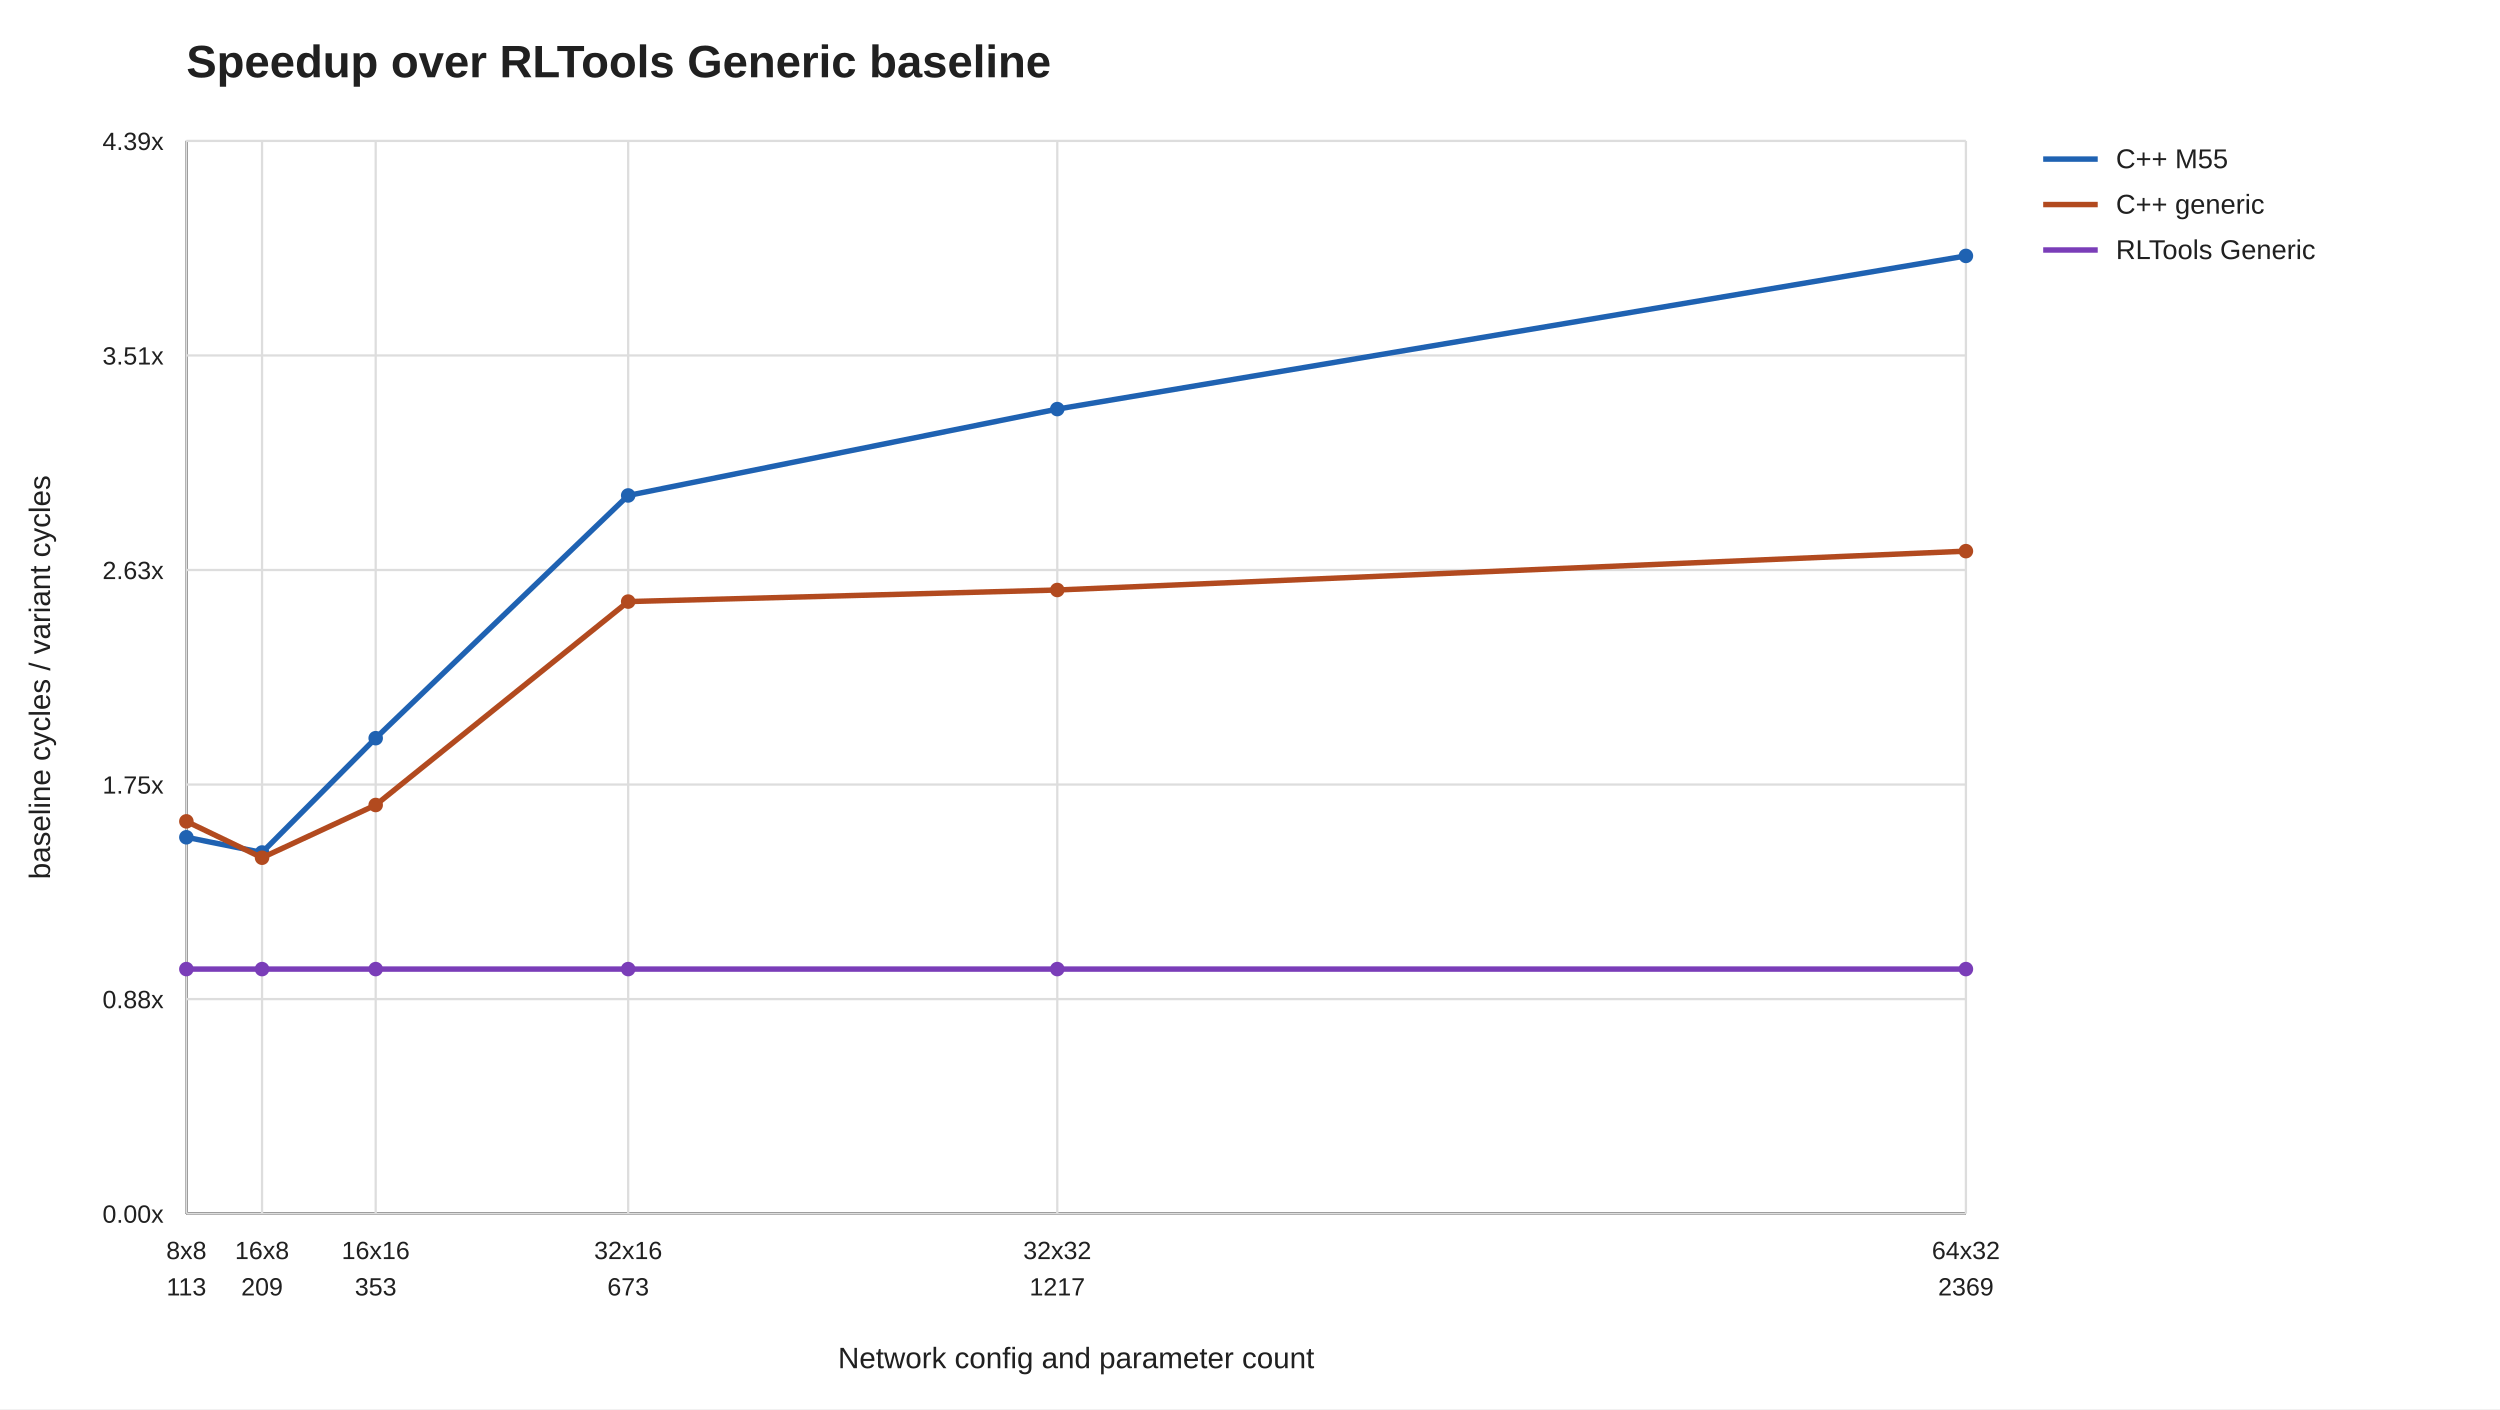
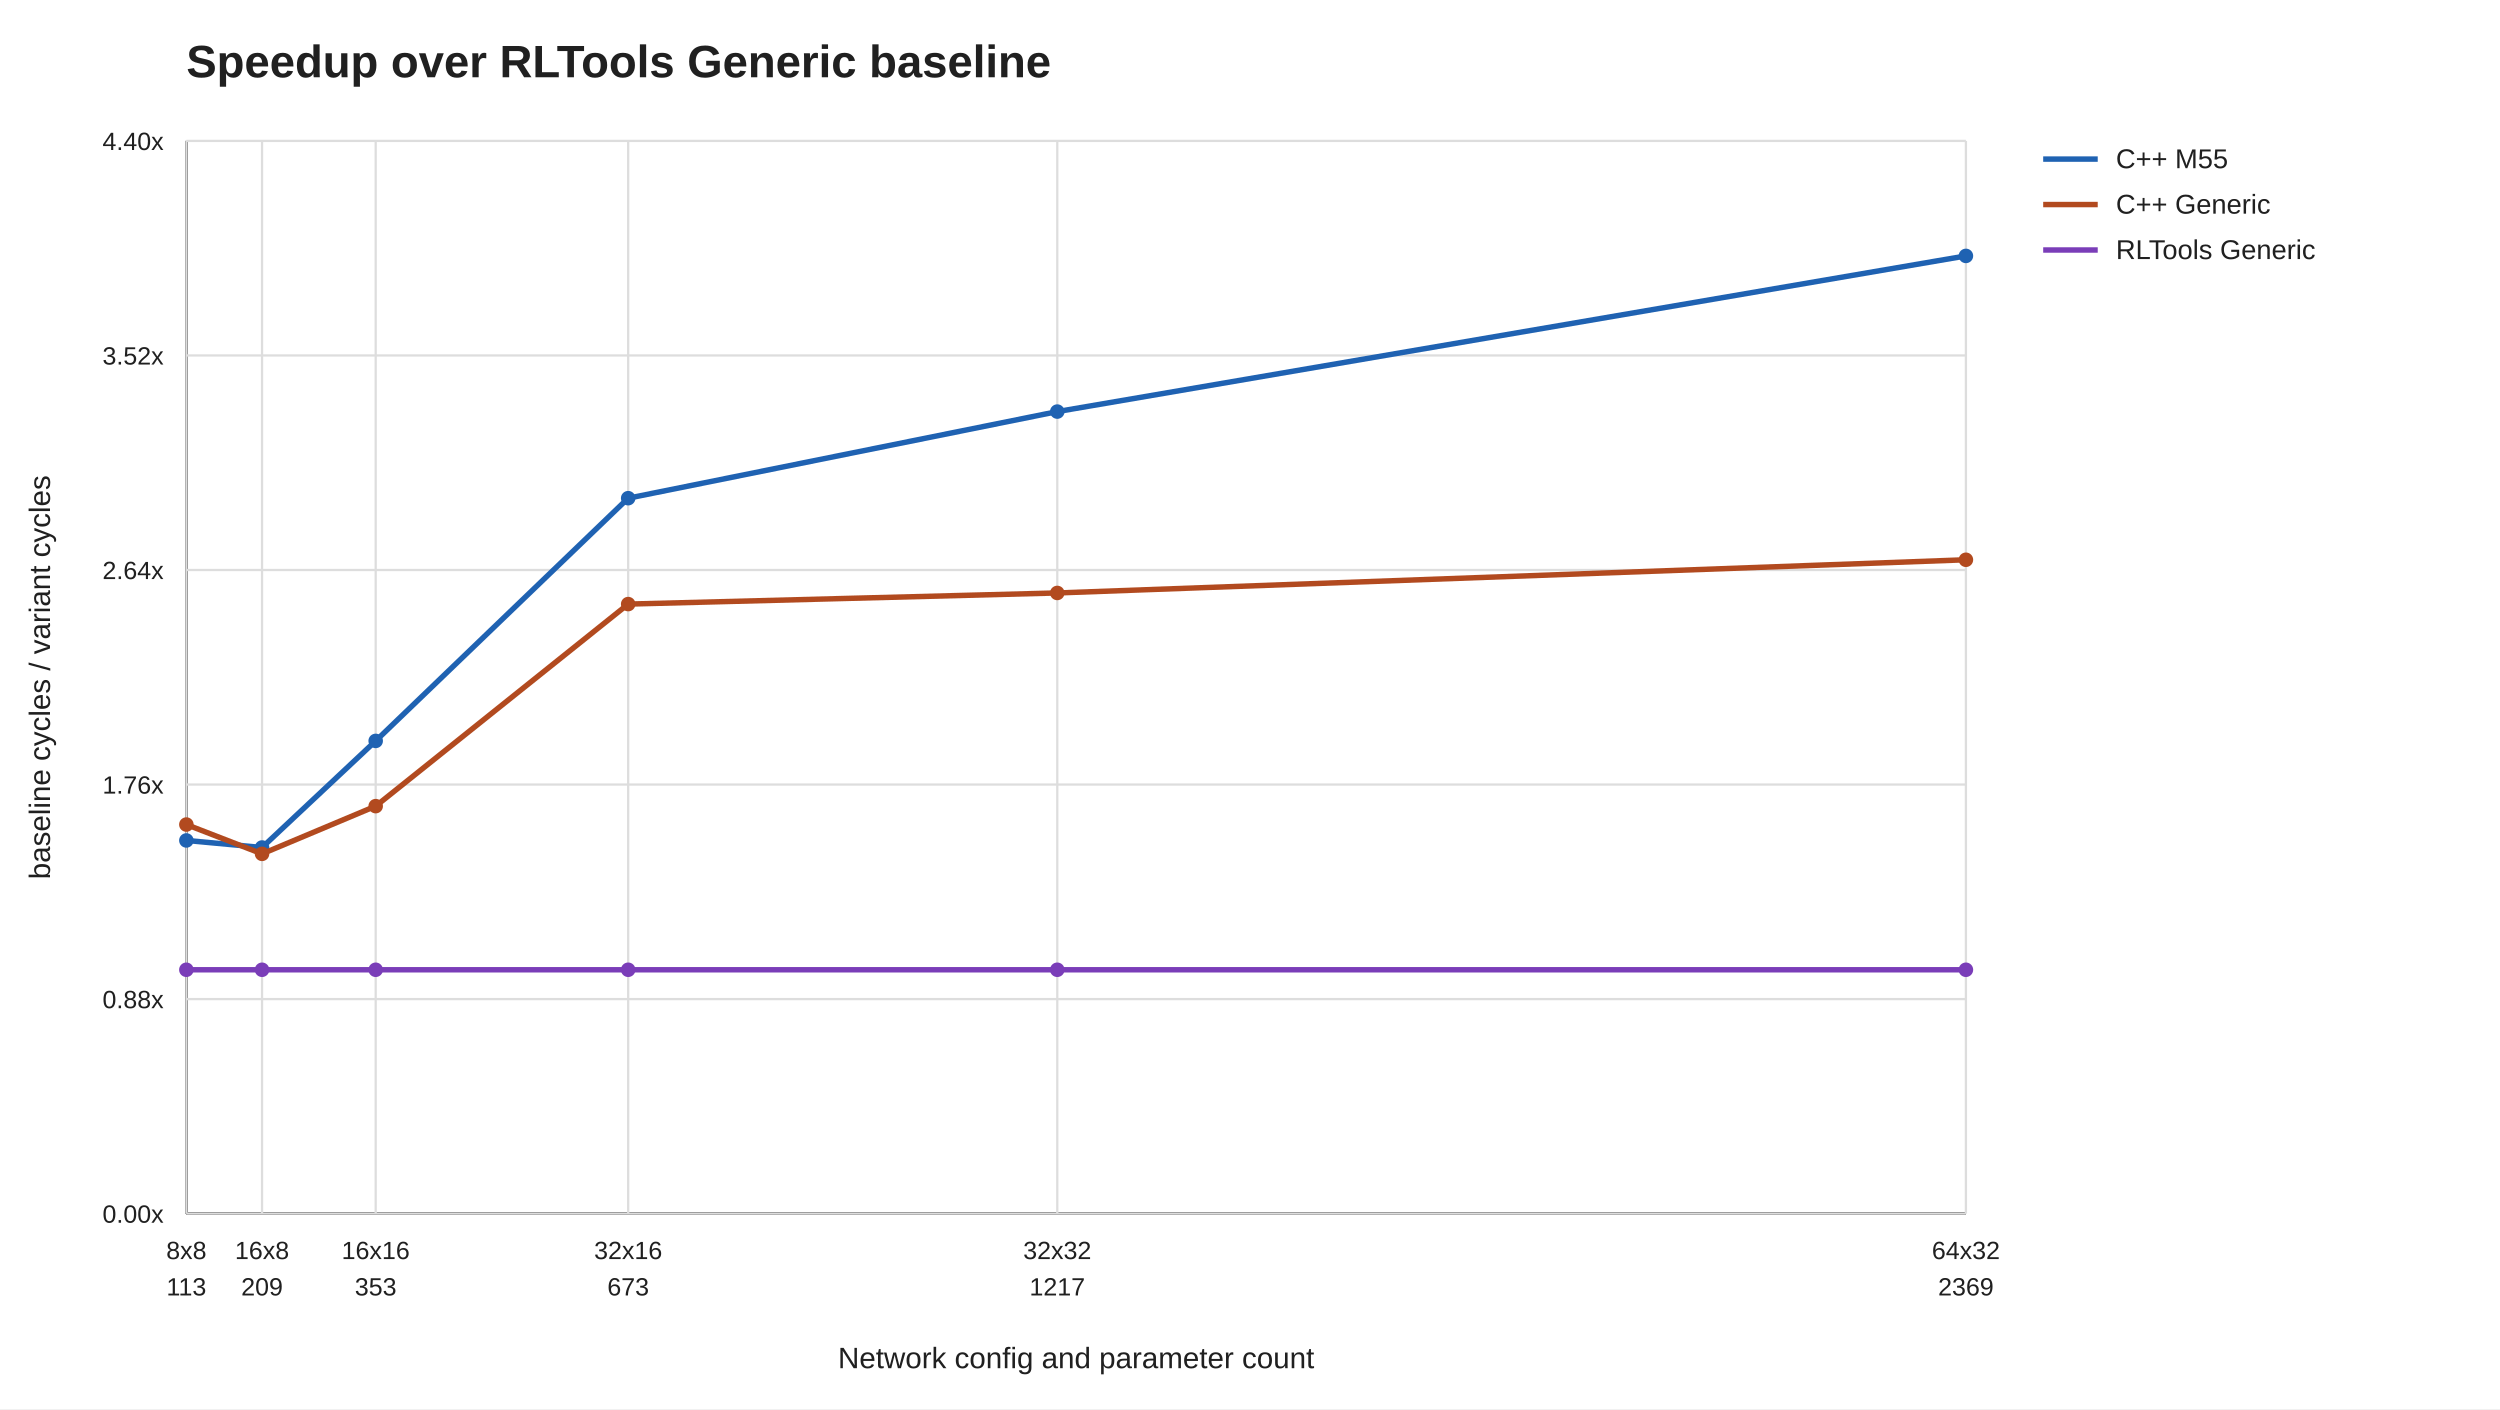
<svg xmlns="http://www.w3.org/2000/svg" width="1100" height="620" viewBox="0 0 1100 620">
  <rect width="100%" height="100%" fill="#ffffff" />
  <style>text{font-family:Arial,Helvetica,sans-serif;fill:#202020}.axis{stroke:#222;stroke-width:1.2}.grid{stroke:#dddddd;stroke-width:1}.label{font-size:13px}.title{font-size:20px;font-weight:700}.tick{font-size:11px}.legend{font-size:12px}</style>
  <text class="title" x="82" y="34">Speedup over RLTools Generic baseline</text>
  <line class="axis" x1="82" y1="534" x2="865" y2="534" />
  <line class="axis" x1="82" y1="62" x2="82" y2="534" />
  <line class="grid" x1="82" y1="534.0" x2="865" y2="534.0" />
  <text class="tick" x="72" y="538.0" text-anchor="end">0.00x</text>
  <line class="grid" x1="82" y1="439.6" x2="865" y2="439.6" />
  <text class="tick" x="72" y="443.6" text-anchor="end">0.88x</text>
  <line class="grid" x1="82" y1="345.2" x2="865" y2="345.2" />
-   <text class="tick" x="72" y="349.2" text-anchor="end">1.75x</text>
+   <text class="tick" x="72" y="349.2" text-anchor="end">1.76x</text>
  <line class="grid" x1="82" y1="250.8" x2="865" y2="250.8" />
-   <text class="tick" x="72" y="254.8" text-anchor="end">2.63x</text>
+   <text class="tick" x="72" y="254.8" text-anchor="end">2.64x</text>
  <line class="grid" x1="82" y1="156.4" x2="865" y2="156.4" />
-   <text class="tick" x="72" y="160.4" text-anchor="end">3.51x</text>
+   <text class="tick" x="72" y="160.4" text-anchor="end">3.52x</text>
  <line class="grid" x1="82" y1="62.0" x2="865" y2="62.0" />
-   <text class="tick" x="72" y="66.0" text-anchor="end">4.39x</text>
+   <text class="tick" x="72" y="66.0" text-anchor="end">4.40x</text>
  <line class="grid" x1="82.0" y1="62" x2="82.0" y2="534" />
  <text class="tick" x="82.0" y="554" text-anchor="middle">8x8</text>
  <text class="tick" x="82.0" y="570" text-anchor="middle">113</text>
  <line class="grid" x1="115.3" y1="62" x2="115.3" y2="534" />
  <text class="tick" x="115.3" y="554" text-anchor="middle">16x8</text>
  <text class="tick" x="115.3" y="570" text-anchor="middle">209</text>
  <line class="grid" x1="165.3" y1="62" x2="165.3" y2="534" />
  <text class="tick" x="165.3" y="554" text-anchor="middle">16x16</text>
  <text class="tick" x="165.3" y="570" text-anchor="middle">353</text>
  <line class="grid" x1="276.4" y1="62" x2="276.4" y2="534" />
  <text class="tick" x="276.4" y="554" text-anchor="middle">32x16</text>
  <text class="tick" x="276.4" y="570" text-anchor="middle">673</text>
  <line class="grid" x1="465.2" y1="62" x2="465.2" y2="534" />
  <text class="tick" x="465.2" y="554" text-anchor="middle">32x32</text>
  <text class="tick" x="465.2" y="570" text-anchor="middle">1217</text>
  <line class="grid" x1="865.0" y1="62" x2="865.0" y2="534" />
  <text class="tick" x="865.0" y="554" text-anchor="middle">64x32</text>
  <text class="tick" x="865.0" y="570" text-anchor="middle">2369</text>
-   <polyline points="82.0,368.4 115.3,375.1 165.3,324.8 276.4,218.0 465.2,180.0 865.0,112.6" fill="none" stroke="#1f62b2" stroke-width="2.4" />
-   <circle cx="82.0" cy="368.4" r="3.2" fill="#1f62b2" />
-   <circle cx="115.3" cy="375.1" r="3.2" fill="#1f62b2" />
-   <circle cx="165.3" cy="324.8" r="3.2" fill="#1f62b2" />
-   <circle cx="276.4" cy="218.0" r="3.2" fill="#1f62b2" />
-   <circle cx="465.2" cy="180.0" r="3.2" fill="#1f62b2" />
+   <polyline points="82.0,369.8 115.3,372.9 165.3,326.0 276.4,219.2 465.2,181.1 865.0,112.6" fill="none" stroke="#1f62b2" stroke-width="2.4" />
+   <circle cx="82.0" cy="369.8" r="3.2" fill="#1f62b2" />
+   <circle cx="115.3" cy="372.9" r="3.2" fill="#1f62b2" />
+   <circle cx="165.3" cy="326.0" r="3.2" fill="#1f62b2" />
+   <circle cx="276.4" cy="219.2" r="3.2" fill="#1f62b2" />
+   <circle cx="465.2" cy="181.1" r="3.2" fill="#1f62b2" />
  <circle cx="865.0" cy="112.6" r="3.2" fill="#1f62b2" />
-   <polyline points="82.0,361.4 115.3,377.4 165.3,354.2 276.4,264.7 465.2,259.6 865.0,242.5" fill="none" stroke="#b24a1f" stroke-width="2.4" />
-   <circle cx="82.0" cy="361.4" r="3.2" fill="#b24a1f" />
-   <circle cx="115.3" cy="377.4" r="3.2" fill="#b24a1f" />
-   <circle cx="165.3" cy="354.2" r="3.2" fill="#b24a1f" />
-   <circle cx="276.4" cy="264.7" r="3.2" fill="#b24a1f" />
-   <circle cx="465.2" cy="259.6" r="3.2" fill="#b24a1f" />
-   <circle cx="865.0" cy="242.5" r="3.2" fill="#b24a1f" />
-   <polyline points="82.0,426.4 115.3,426.4 165.3,426.4 276.4,426.4 465.2,426.4 865.0,426.4" fill="none" stroke="#7a3db8" stroke-width="2.4" />
-   <circle cx="82.0" cy="426.4" r="3.2" fill="#7a3db8" />
-   <circle cx="115.3" cy="426.4" r="3.2" fill="#7a3db8" />
-   <circle cx="165.3" cy="426.4" r="3.2" fill="#7a3db8" />
-   <circle cx="276.4" cy="426.4" r="3.2" fill="#7a3db8" />
-   <circle cx="465.2" cy="426.4" r="3.2" fill="#7a3db8" />
-   <circle cx="865.0" cy="426.4" r="3.2" fill="#7a3db8" />
+   <polyline points="82.0,362.8 115.3,375.7 165.3,354.7 276.4,265.8 465.2,260.9 865.0,246.3" fill="none" stroke="#b24a1f" stroke-width="2.4" />
+   <circle cx="82.0" cy="362.8" r="3.2" fill="#b24a1f" />
+   <circle cx="115.3" cy="375.7" r="3.2" fill="#b24a1f" />
+   <circle cx="165.3" cy="354.7" r="3.2" fill="#b24a1f" />
+   <circle cx="276.4" cy="265.8" r="3.2" fill="#b24a1f" />
+   <circle cx="465.2" cy="260.9" r="3.2" fill="#b24a1f" />
+   <circle cx="865.0" cy="246.3" r="3.2" fill="#b24a1f" />
+   <polyline points="82.0,426.7 115.3,426.7 165.3,426.7 276.4,426.7 465.2,426.7 865.0,426.7" fill="none" stroke="#7a3db8" stroke-width="2.4" />
+   <circle cx="82.0" cy="426.7" r="3.2" fill="#7a3db8" />
+   <circle cx="115.3" cy="426.7" r="3.2" fill="#7a3db8" />
+   <circle cx="165.3" cy="426.7" r="3.2" fill="#7a3db8" />
+   <circle cx="276.4" cy="426.7" r="3.2" fill="#7a3db8" />
+   <circle cx="465.2" cy="426.7" r="3.2" fill="#7a3db8" />
+   <circle cx="865.0" cy="426.7" r="3.2" fill="#7a3db8" />
  <text class="label" x="473.5" y="602" text-anchor="middle">Network config and parameter count</text>
  <text class="label" transform="translate(22 298.0) rotate(-90)" text-anchor="middle">baseline cycles / variant cycles</text>
  <line x1="899" y1="70" x2="923" y2="70" stroke="#1f62b2" stroke-width="2.4" />
  <text class="legend" x="931" y="74">C++ M55</text>
  <line x1="899" y1="90" x2="923" y2="90" stroke="#b24a1f" stroke-width="2.4" />
-   <text class="legend" x="931" y="94">C++ generic</text>
+   <text class="legend" x="931" y="94">C++ Generic</text>
  <line x1="899" y1="110" x2="923" y2="110" stroke="#7a3db8" stroke-width="2.4" />
  <text class="legend" x="931" y="114">RLTools Generic</text>
</svg>
